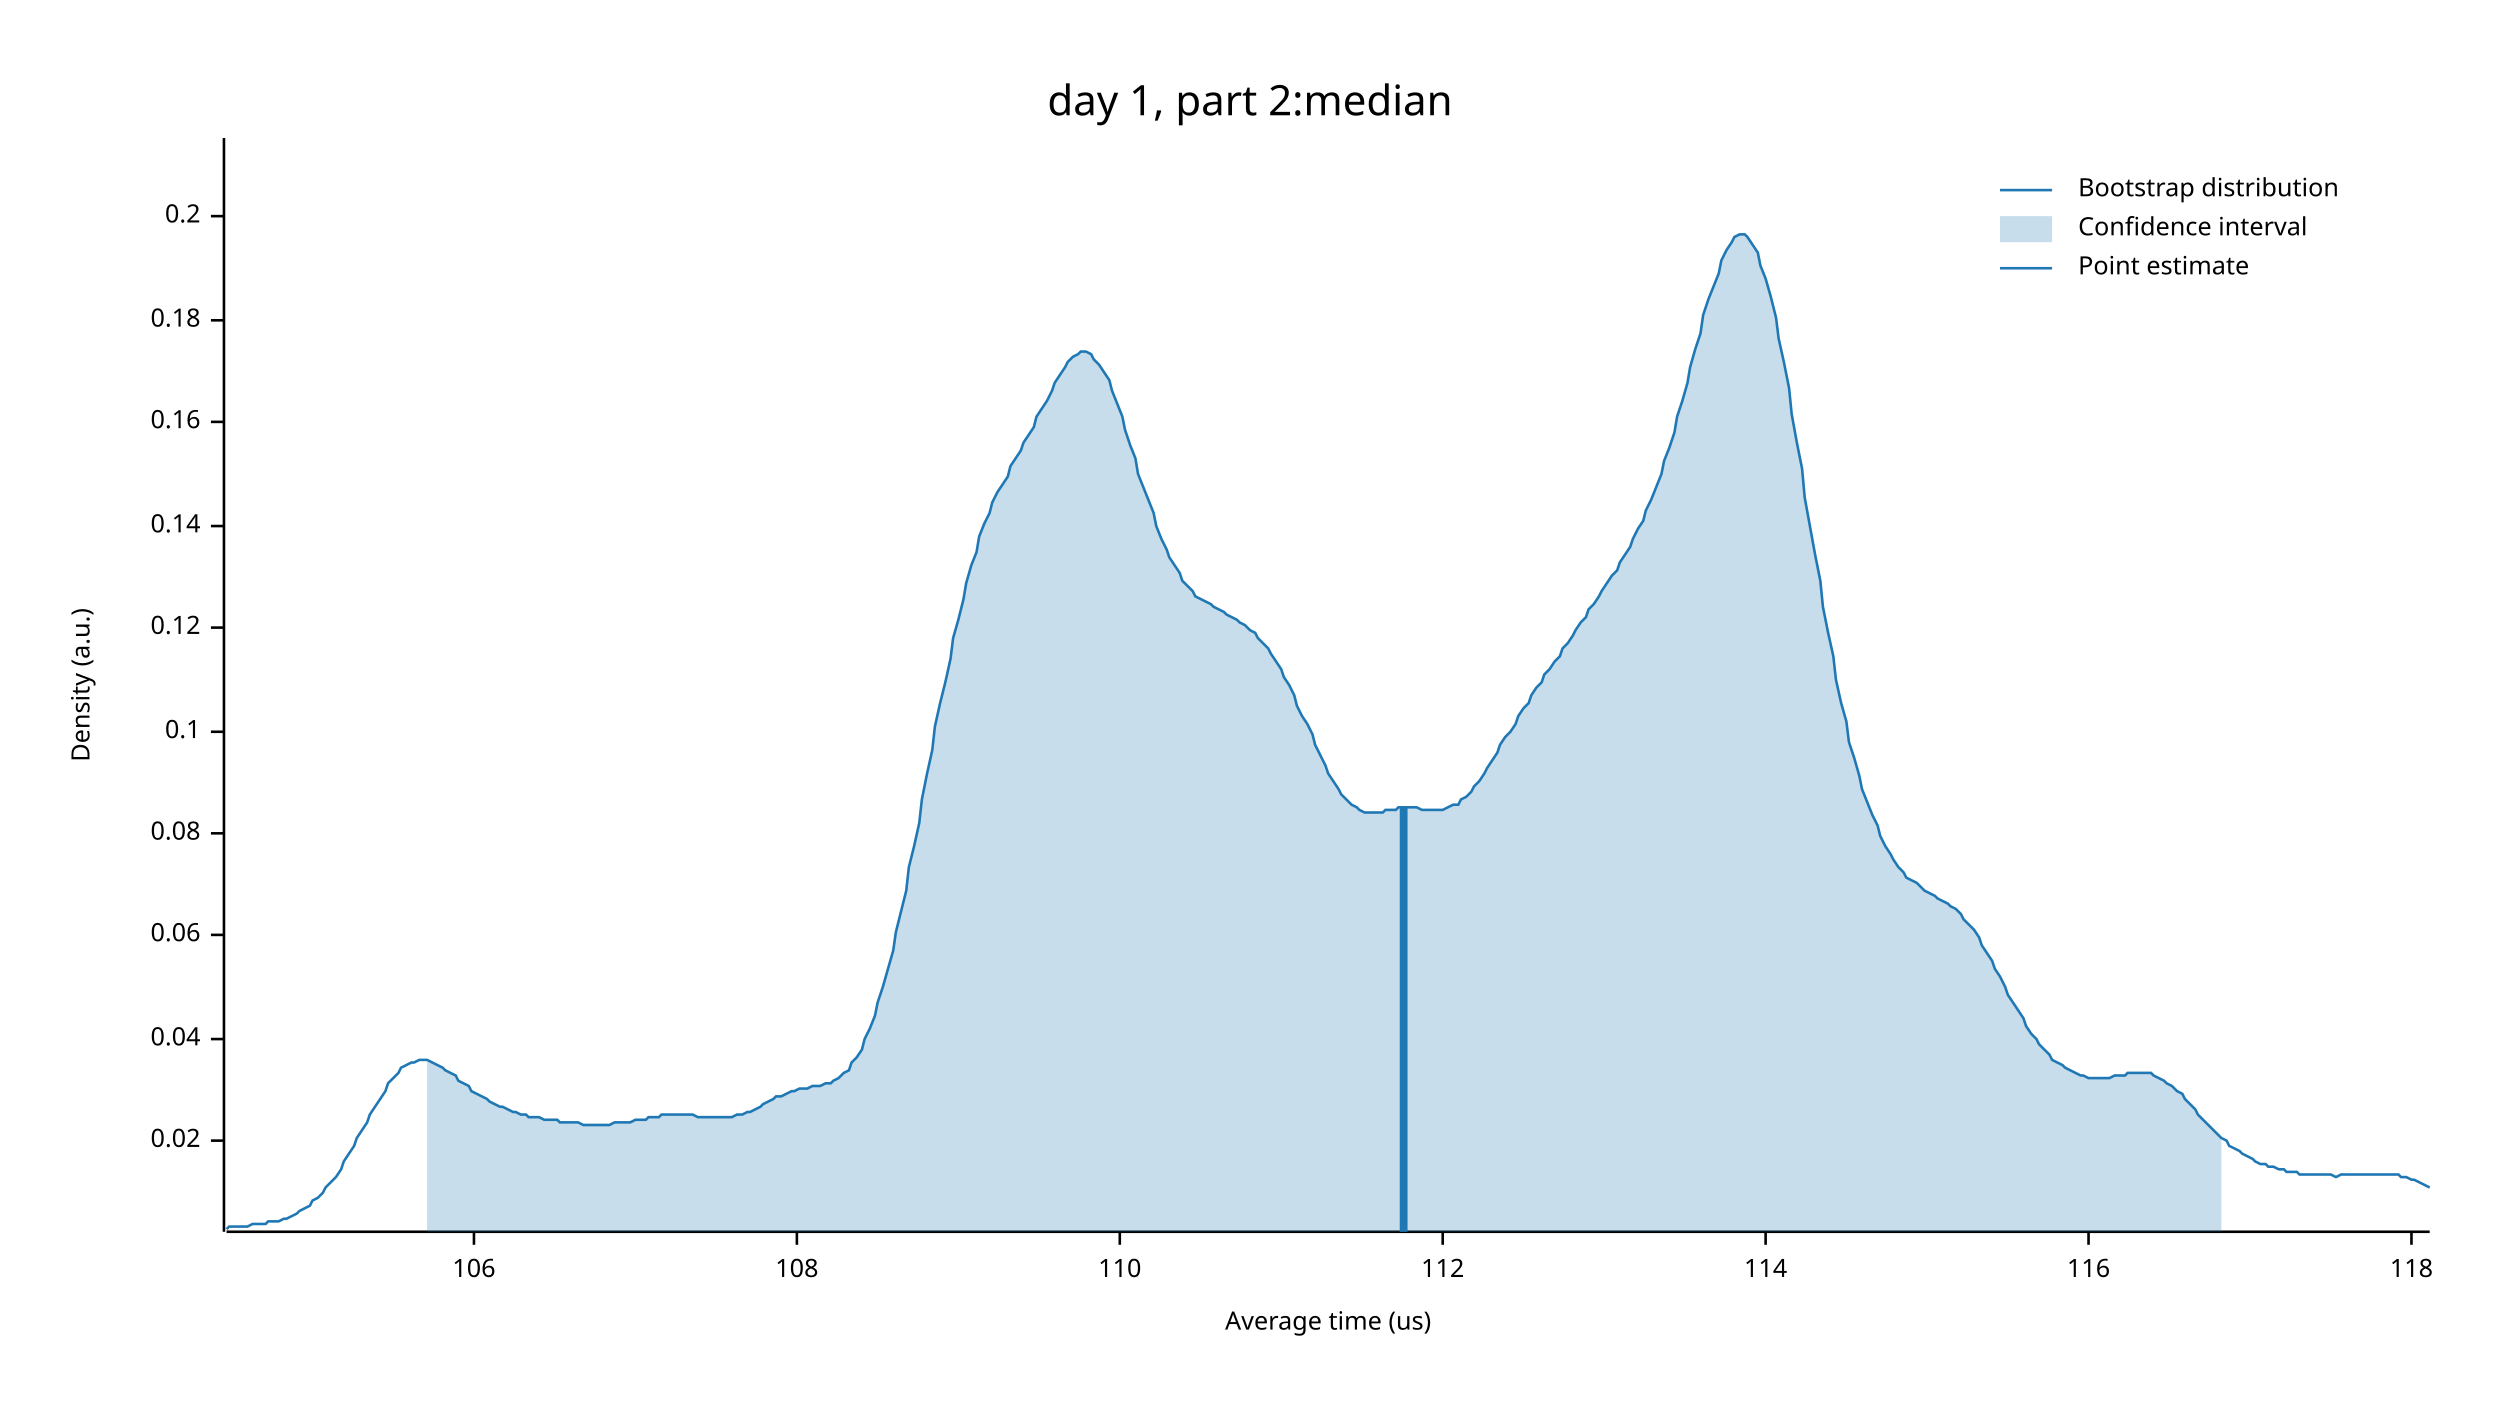
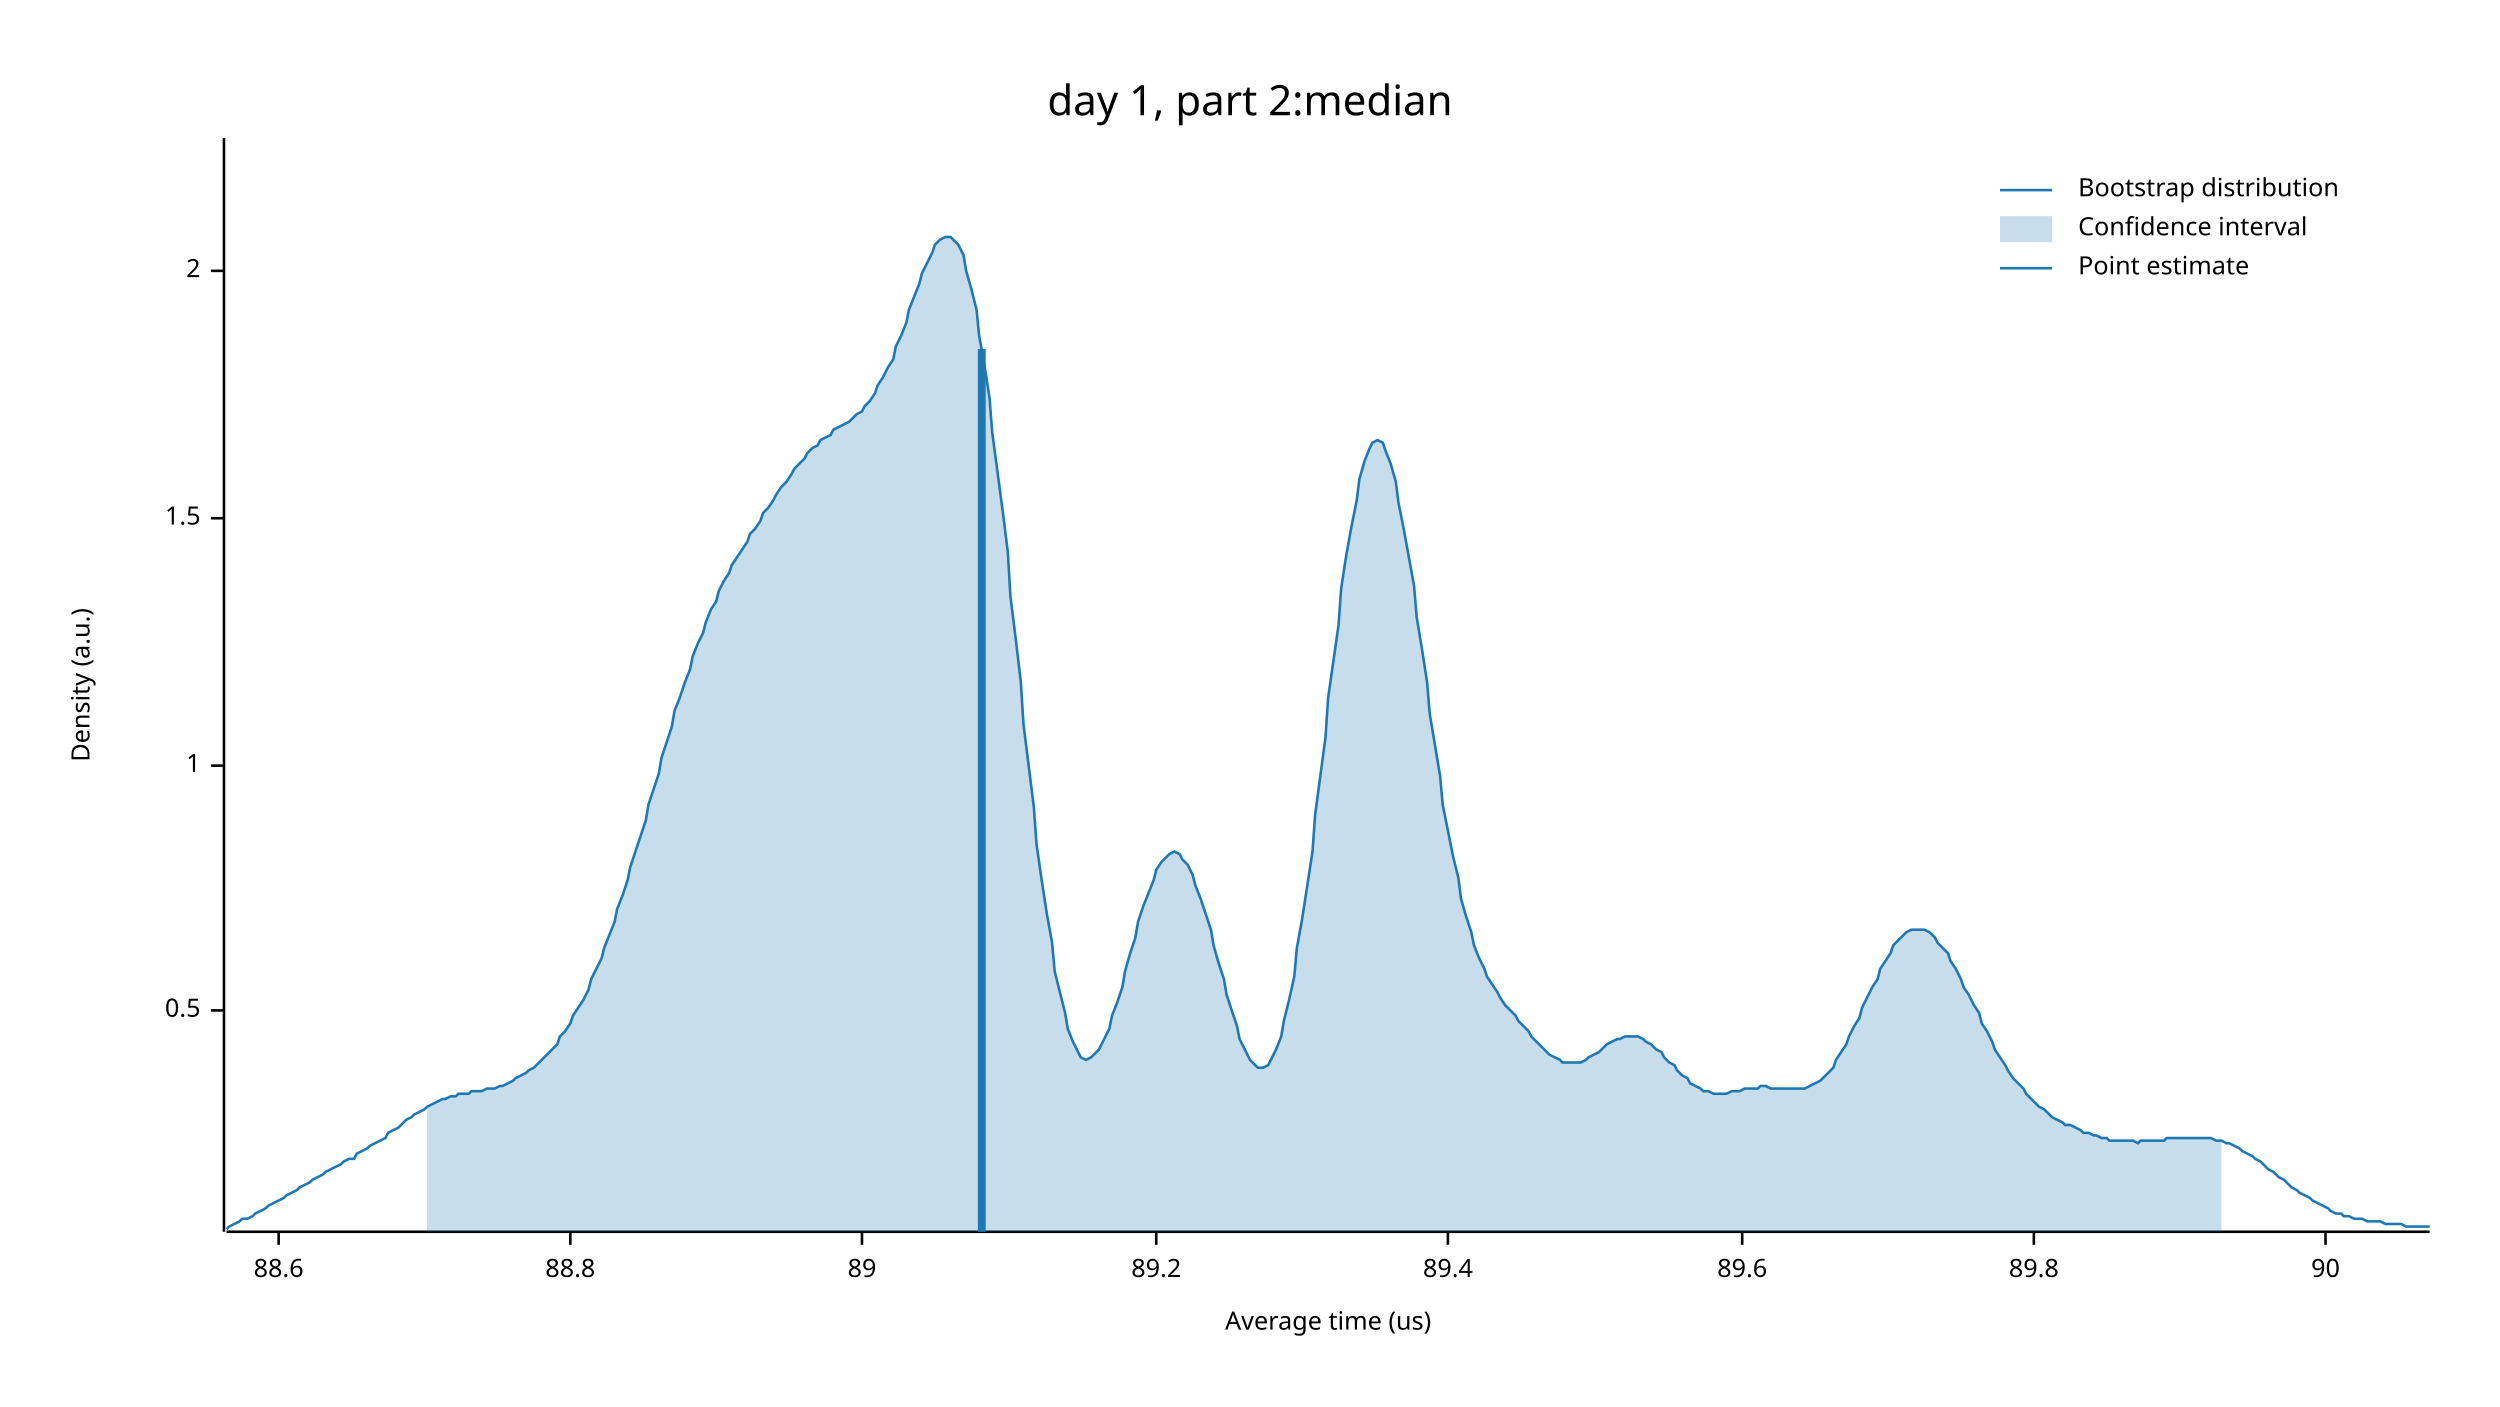
<svg xmlns="http://www.w3.org/2000/svg" width="960" height="540" viewBox="0 0 960 540">
  <text x="480" y="32" dy="0.76em" text-anchor="middle" font-family="sans-serif" font-size="16.129" opacity="1" fill="#000000">
day 1, part 2:median
</text>
  <text x="27" y="263" dy="0.76em" text-anchor="middle" font-family="sans-serif" font-size="9.677" opacity="1" fill="#000000" transform="rotate(270, 27, 263)">
Density (a.u.)
</text>
  <text x="510" y="513" dy="-0.5ex" text-anchor="middle" font-family="sans-serif" font-size="9.677" opacity="1" fill="#000000">
Average time (us)
</text>
  <polyline fill="none" opacity="1" stroke="#000000" stroke-width="1" points="86,53 86,473 " />
-   <text x="77" y="438" dy="0.5ex" text-anchor="end" font-family="sans-serif" font-size="9.677" opacity="1" fill="#000000">
- 0.02
+   <text x="77" y="388" dy="0.5ex" text-anchor="end" font-family="sans-serif" font-size="9.677" opacity="1" fill="#000000">
+ 0.5
</text>
-   <polyline fill="none" opacity="1" stroke="#000000" stroke-width="1" points="81,438 86,438 " />
-   <text x="77" y="399" dy="0.5ex" text-anchor="end" font-family="sans-serif" font-size="9.677" opacity="1" fill="#000000">
- 0.04
+   <polyline fill="none" opacity="1" stroke="#000000" stroke-width="1" points="81,388 86,388 " />
+   <text x="77" y="294" dy="0.5ex" text-anchor="end" font-family="sans-serif" font-size="9.677" opacity="1" fill="#000000">
+ 1
</text>
-   <polyline fill="none" opacity="1" stroke="#000000" stroke-width="1" points="81,399 86,399 " />
-   <text x="77" y="359" dy="0.5ex" text-anchor="end" font-family="sans-serif" font-size="9.677" opacity="1" fill="#000000">
- 0.06
+   <polyline fill="none" opacity="1" stroke="#000000" stroke-width="1" points="81,294 86,294 " />
+   <text x="77" y="199" dy="0.5ex" text-anchor="end" font-family="sans-serif" font-size="9.677" opacity="1" fill="#000000">
+ 1.5
</text>
-   <polyline fill="none" opacity="1" stroke="#000000" stroke-width="1" points="81,359 86,359 " />
-   <text x="77" y="320" dy="0.5ex" text-anchor="end" font-family="sans-serif" font-size="9.677" opacity="1" fill="#000000">
- 0.08
+   <polyline fill="none" opacity="1" stroke="#000000" stroke-width="1" points="81,199 86,199 " />
+   <text x="77" y="104" dy="0.5ex" text-anchor="end" font-family="sans-serif" font-size="9.677" opacity="1" fill="#000000">
+ 2
</text>
-   <polyline fill="none" opacity="1" stroke="#000000" stroke-width="1" points="81,320 86,320 " />
-   <text x="77" y="281" dy="0.5ex" text-anchor="end" font-family="sans-serif" font-size="9.677" opacity="1" fill="#000000">
- 0.1
+   <polyline fill="none" opacity="1" stroke="#000000" stroke-width="1" points="81,104 86,104 " />
+   <polyline fill="none" opacity="1" stroke="#000000" stroke-width="1" points="87,473 933,473 " />
+   <text x="107" y="483" dy="0.76em" text-anchor="middle" font-family="sans-serif" font-size="9.677" opacity="1" fill="#000000">
+ 88.6
</text>
-   <polyline fill="none" opacity="1" stroke="#000000" stroke-width="1" points="81,281 86,281 " />
-   <text x="77" y="241" dy="0.5ex" text-anchor="end" font-family="sans-serif" font-size="9.677" opacity="1" fill="#000000">
- 0.12
+   <polyline fill="none" opacity="1" stroke="#000000" stroke-width="1" points="107,473 107,478 " />
+   <text x="219" y="483" dy="0.76em" text-anchor="middle" font-family="sans-serif" font-size="9.677" opacity="1" fill="#000000">
+ 88.8
</text>
-   <polyline fill="none" opacity="1" stroke="#000000" stroke-width="1" points="81,241 86,241 " />
-   <text x="77" y="202" dy="0.5ex" text-anchor="end" font-family="sans-serif" font-size="9.677" opacity="1" fill="#000000">
- 0.14
+   <polyline fill="none" opacity="1" stroke="#000000" stroke-width="1" points="219,473 219,478 " />
+   <text x="331" y="483" dy="0.76em" text-anchor="middle" font-family="sans-serif" font-size="9.677" opacity="1" fill="#000000">
+ 89
</text>
-   <polyline fill="none" opacity="1" stroke="#000000" stroke-width="1" points="81,202 86,202 " />
-   <text x="77" y="162" dy="0.5ex" text-anchor="end" font-family="sans-serif" font-size="9.677" opacity="1" fill="#000000">
- 0.16
+   <polyline fill="none" opacity="1" stroke="#000000" stroke-width="1" points="331,473 331,478 " />
+   <text x="444" y="483" dy="0.76em" text-anchor="middle" font-family="sans-serif" font-size="9.677" opacity="1" fill="#000000">
+ 89.2
</text>
-   <polyline fill="none" opacity="1" stroke="#000000" stroke-width="1" points="81,162 86,162 " />
-   <text x="77" y="123" dy="0.5ex" text-anchor="end" font-family="sans-serif" font-size="9.677" opacity="1" fill="#000000">
- 0.18
+   <polyline fill="none" opacity="1" stroke="#000000" stroke-width="1" points="444,473 444,478 " />
+   <text x="556" y="483" dy="0.76em" text-anchor="middle" font-family="sans-serif" font-size="9.677" opacity="1" fill="#000000">
+ 89.4
</text>
-   <polyline fill="none" opacity="1" stroke="#000000" stroke-width="1" points="81,123 86,123 " />
-   <text x="77" y="83" dy="0.5ex" text-anchor="end" font-family="sans-serif" font-size="9.677" opacity="1" fill="#000000">
- 0.2
+   <polyline fill="none" opacity="1" stroke="#000000" stroke-width="1" points="556,473 556,478 " />
+   <text x="669" y="483" dy="0.76em" text-anchor="middle" font-family="sans-serif" font-size="9.677" opacity="1" fill="#000000">
+ 89.6
</text>
-   <polyline fill="none" opacity="1" stroke="#000000" stroke-width="1" points="81,83 86,83 " />
-   <polyline fill="none" opacity="1" stroke="#000000" stroke-width="1" points="87,473 933,473 " />
-   <text x="182" y="483" dy="0.76em" text-anchor="middle" font-family="sans-serif" font-size="9.677" opacity="1" fill="#000000">
- 106
+   <polyline fill="none" opacity="1" stroke="#000000" stroke-width="1" points="669,473 669,478 " />
+   <text x="781" y="483" dy="0.76em" text-anchor="middle" font-family="sans-serif" font-size="9.677" opacity="1" fill="#000000">
+ 89.8
</text>
-   <polyline fill="none" opacity="1" stroke="#000000" stroke-width="1" points="182,473 182,478 " />
-   <text x="306" y="483" dy="0.76em" text-anchor="middle" font-family="sans-serif" font-size="9.677" opacity="1" fill="#000000">
- 108
+   <polyline fill="none" opacity="1" stroke="#000000" stroke-width="1" points="781,473 781,478 " />
+   <text x="893" y="483" dy="0.76em" text-anchor="middle" font-family="sans-serif" font-size="9.677" opacity="1" fill="#000000">
+ 90
</text>
-   <polyline fill="none" opacity="1" stroke="#000000" stroke-width="1" points="306,473 306,478 " />
-   <text x="430" y="483" dy="0.76em" text-anchor="middle" font-family="sans-serif" font-size="9.677" opacity="1" fill="#000000">
- 110
- </text>
-   <polyline fill="none" opacity="1" stroke="#000000" stroke-width="1" points="430,473 430,478 " />
-   <text x="554" y="483" dy="0.76em" text-anchor="middle" font-family="sans-serif" font-size="9.677" opacity="1" fill="#000000">
- 112
- </text>
-   <polyline fill="none" opacity="1" stroke="#000000" stroke-width="1" points="554,473 554,478 " />
-   <text x="678" y="483" dy="0.76em" text-anchor="middle" font-family="sans-serif" font-size="9.677" opacity="1" fill="#000000">
- 114
- </text>
-   <polyline fill="none" opacity="1" stroke="#000000" stroke-width="1" points="678,473 678,478 " />
-   <text x="802" y="483" dy="0.76em" text-anchor="middle" font-family="sans-serif" font-size="9.677" opacity="1" fill="#000000">
- 116
- </text>
-   <polyline fill="none" opacity="1" stroke="#000000" stroke-width="1" points="802,473 802,478 " />
-   <text x="926" y="483" dy="0.76em" text-anchor="middle" font-family="sans-serif" font-size="9.677" opacity="1" fill="#000000">
- 118
- </text>
-   <polyline fill="none" opacity="1" stroke="#000000" stroke-width="1" points="926,473 926,478 " />
-   <polyline fill="none" opacity="1" stroke="#1F78B4" stroke-width="1" points="87,472 88,471 90,471 92,471 93,471 95,471 97,470 98,470 100,470 102,470 103,469 105,469 107,469 109,468 110,468 112,467 114,466 115,465 117,464 119,463 120,461 122,460 124,458 125,456 127,454 129,452 131,449 132,446 134,443 136,440 137,437 139,434 141,431 142,428 144,425 146,422 148,419 149,416 151,414 153,412 154,410 156,409 158,408 159,408 161,407 163,407 164,407 166,408 168,409 170,410 171,411 173,412 175,413 176,415 178,416 180,417 181,419 183,420 185,421 187,422 188,423 190,424 192,425 193,425 195,426 197,427 198,427 200,428 202,428 203,429 205,429 207,429 209,430 210,430 212,430 214,430 215,431 217,431 219,431 220,431 222,431 224,432 226,432 227,432 229,432 231,432 232,432 234,432 236,431 237,431 239,431 241,431 242,431 244,430 246,430 248,430 249,429 251,429 253,429 254,428 256,428 258,428 259,428 261,428 263,428 265,428 266,428 268,429 270,429 271,429 273,429 275,429 276,429 278,429 280,429 281,429 283,428 285,428 287,427 288,427 290,426 292,425 293,424 295,423 297,422 298,421 300,421 302,420 304,419 305,419 307,418 309,418 310,418 312,417 314,417 315,417 317,416 319,416 320,415 322,414 324,412 326,411 327,408 329,406 331,403 332,399 334,395 336,390 337,385 339,379 341,372 343,365 344,358 346,350 348,342 349,333 351,325 353,316 354,307 356,297 358,288 359,279 361,270 363,262 365,253 366,245 368,238 370,230 371,224 373,217 375,212 376,206 378,201 380,197 381,193 383,189 385,186 387,183 388,179 390,176 392,173 393,170 395,167 397,164 398,160 400,157 402,154 404,150 405,147 407,144 409,141 410,139 412,137 414,136 415,135 417,135 419,136 420,138 422,140 424,143 426,146 427,150 429,155 431,160 432,165 434,171 436,176 437,182 439,187 441,192 443,197 444,202 446,207 448,211 449,214 451,217 453,220 454,223 456,225 458,227 459,229 461,230 463,231 465,232 466,233 468,234 470,235 471,236 473,237 475,238 476,239 478,240 480,242 482,243 483,245 485,247 487,249 488,251 490,254 492,257 493,260 495,263 497,267 498,271 500,275 502,278 504,282 505,286 507,290 509,294 510,297 512,300 514,303 515,305 517,307 519,309 521,310 522,311 524,312 526,312 527,312 529,312 531,312 532,311 534,311 536,311 537,310 539,310 541,310 543,310 544,310 546,311 548,311 549,311 551,311 553,311 554,311 556,310 558,309 560,309 561,307 563,306 565,304 566,302 568,300 570,297 571,295 573,292 575,289 576,286 578,283 580,281 582,278 583,275 585,272 587,270 588,267 590,264 592,262 593,259 595,257 597,254 599,252 600,249 602,247 604,244 605,242 607,239 609,237 610,234 612,232 614,229 615,227 617,224 619,221 621,219 622,216 624,213 626,210 627,207 629,203 631,200 632,196 634,192 636,187 638,182 639,177 641,172 643,166 644,160 646,154 648,147 649,141 651,134 653,128 654,121 656,115 658,110 660,105 661,100 663,96 665,93 666,91 668,90 670,90 671,91 673,94 675,97 676,102 678,107 680,114 682,122 683,130 685,139 687,149 688,159 690,170 692,180 693,191 695,202 697,213 699,223 700,233 702,243 704,252 705,261 707,270 709,277 710,285 712,291 714,298 715,303 717,308 719,313 721,317 722,321 724,325 726,328 727,330 729,333 731,335 732,337 734,338 736,339 738,341 739,342 741,343 743,344 744,345 746,346 748,347 749,348 751,349 753,351 754,353 756,355 758,357 760,360 761,363 763,366 765,369 766,372 768,375 770,379 771,382 773,385 775,388 777,391 778,394 780,397 782,399 783,401 785,403 787,405 788,407 790,408 792,409 793,410 795,411 797,412 799,413 800,413 802,414 804,414 805,414 807,414 809,414 810,414 812,413 814,413 816,413 817,412 819,412 821,412 822,412 824,412 826,412 827,413 829,414 831,415 832,416 834,417 836,419 838,420 839,422 841,424 843,426 844,428 846,430 848,432 849,433 851,435 853,437 855,438 856,440 858,441 860,442 861,443 863,444 865,445 866,446 868,447 870,447 871,448 873,448 875,449 877,449 878,450 880,450 882,450 883,451 885,451 887,451 888,451 890,451 892,451 894,451 895,451 897,452 899,451 900,451 902,451 904,451 905,451 907,451 909,451 910,451 912,451 914,451 916,451 917,451 919,451 921,451 922,452 924,452 926,453 927,453 929,454 931,455 933,456 " />
-   <polygon opacity="0.25" fill="#1F78B4" points="164,407 166,408 168,409 170,410 171,411 173,412 175,413 176,415 178,416 180,417 181,419 183,420 185,421 187,422 188,423 190,424 192,425 193,425 195,426 197,427 198,427 200,428 202,428 203,429 205,429 207,429 209,430 210,430 212,430 214,430 215,431 217,431 219,431 220,431 222,431 224,432 226,432 227,432 229,432 231,432 232,432 234,432 236,431 237,431 239,431 241,431 242,431 244,430 246,430 248,430 249,429 251,429 253,429 254,428 256,428 258,428 259,428 261,428 263,428 265,428 266,428 268,429 270,429 271,429 273,429 275,429 276,429 278,429 280,429 281,429 283,428 285,428 287,427 288,427 290,426 292,425 293,424 295,423 297,422 298,421 300,421 302,420 304,419 305,419 307,418 309,418 310,418 312,417 314,417 315,417 317,416 319,416 320,415 322,414 324,412 326,411 327,408 329,406 331,403 332,399 334,395 336,390 337,385 339,379 341,372 343,365 344,358 346,350 348,342 349,333 351,325 353,316 354,307 356,297 358,288 359,279 361,270 363,262 365,253 366,245 368,238 370,230 371,224 373,217 375,212 376,206 378,201 380,197 381,193 383,189 385,186 387,183 388,179 390,176 392,173 393,170 395,167 397,164 398,160 400,157 402,154 404,150 405,147 407,144 409,141 410,139 412,137 414,136 415,135 417,135 419,136 420,138 422,140 424,143 426,146 427,150 429,155 431,160 432,165 434,171 436,176 437,182 439,187 441,192 443,197 444,202 446,207 448,211 449,214 451,217 453,220 454,223 456,225 458,227 459,229 461,230 463,231 465,232 466,233 468,234 470,235 471,236 473,237 475,238 476,239 478,240 480,242 482,243 483,245 485,247 487,249 488,251 490,254 492,257 493,260 495,263 497,267 498,271 500,275 502,278 504,282 505,286 507,290 509,294 510,297 512,300 514,303 515,305 517,307 519,309 521,310 522,311 524,312 526,312 527,312 529,312 531,312 532,311 534,311 536,311 537,310 539,310 541,310 543,310 544,310 546,311 548,311 549,311 551,311 553,311 554,311 556,310 558,309 560,309 561,307 563,306 565,304 566,302 568,300 570,297 571,295 573,292 575,289 576,286 578,283 580,281 582,278 583,275 585,272 587,270 588,267 590,264 592,262 593,259 595,257 597,254 599,252 600,249 602,247 604,244 605,242 607,239 609,237 610,234 612,232 614,229 615,227 617,224 619,221 621,219 622,216 624,213 626,210 627,207 629,203 631,200 632,196 634,192 636,187 638,182 639,177 641,172 643,166 644,160 646,154 648,147 649,141 651,134 653,128 654,121 656,115 658,110 660,105 661,100 663,96 665,93 666,91 668,90 670,90 671,91 673,94 675,97 676,102 678,107 680,114 682,122 683,130 685,139 687,149 688,159 690,170 692,180 693,191 695,202 697,213 699,223 700,233 702,243 704,252 705,261 707,270 709,277 710,285 712,291 714,298 715,303 717,308 719,313 721,317 722,321 724,325 726,328 727,330 729,333 731,335 732,337 734,338 736,339 738,341 739,342 741,343 743,344 744,345 746,346 748,347 749,348 751,349 753,351 754,353 756,355 758,357 760,360 761,363 763,366 765,369 766,372 768,375 770,379 771,382 773,385 775,388 777,391 778,394 780,397 782,399 783,401 785,403 787,405 788,407 790,408 792,409 793,410 795,411 797,412 799,413 800,413 802,414 804,414 805,414 807,414 809,414 810,414 812,413 814,413 816,413 817,412 819,412 821,412 822,412 824,412 826,412 827,413 829,414 831,415 832,416 834,417 836,419 838,420 839,422 841,424 843,426 844,428 846,430 848,432 849,433 851,435 853,437 853,473 164,473 " />
-   <polyline fill="none" opacity="1" stroke="#1F78B4" stroke-width="3" points="539,473 539,310 " />
+   <polyline fill="none" opacity="1" stroke="#000000" stroke-width="1" points="893,473 893,478 " />
+   <polyline fill="none" opacity="1" stroke="#1F78B4" stroke-width="1" points="87,472 88,471 90,470 92,469 93,468 95,468 97,467 98,466 100,465 102,464 103,463 105,462 107,461 109,460 110,459 112,458 114,457 115,456 117,455 119,454 120,453 122,452 124,451 125,450 127,449 129,448 131,447 132,446 134,445 136,445 137,443 139,442 141,441 142,440 144,439 146,438 148,437 149,435 151,434 153,433 154,432 156,430 158,429 159,428 161,427 163,426 164,425 166,424 168,423 170,422 171,422 173,421 175,421 176,420 178,420 180,420 181,419 183,419 185,419 187,418 188,418 190,418 192,417 193,417 195,416 197,415 198,414 200,413 202,412 203,411 205,410 207,408 209,406 210,405 212,403 214,401 215,398 217,396 219,393 220,390 222,387 224,384 226,380 227,376 229,372 231,368 232,364 234,359 236,354 237,349 239,344 241,338 242,333 244,327 246,321 248,315 249,309 251,303 253,297 254,291 256,285 258,279 259,273 261,268 263,262 265,257 266,252 268,247 270,243 271,239 273,234 275,231 276,227 278,223 280,220 281,217 283,214 285,211 287,208 288,205 290,203 292,200 293,197 295,195 297,192 298,190 300,187 302,185 304,182 305,180 307,178 309,176 310,174 312,172 314,171 315,169 317,168 319,167 320,165 322,164 324,163 326,162 327,161 329,159 331,158 332,156 334,154 336,151 337,148 339,145 341,141 343,138 344,133 346,129 348,124 349,119 351,114 353,109 354,105 356,101 358,97 359,94 361,92 363,91 365,91 366,92 368,94 370,98 371,104 373,111 375,119 376,129 378,140 380,153 381,166 383,181 385,196 387,212 388,229 390,245 392,262 393,278 395,294 397,310 398,324 400,338 402,351 404,362 405,373 407,381 409,389 410,395 412,400 414,404 415,406 417,407 419,406 420,405 422,403 424,399 426,395 427,390 429,385 431,379 432,373 434,366 436,360 437,354 439,348 441,343 443,338 444,334 446,331 448,329 449,328 451,327 453,328 454,330 456,332 458,336 459,340 461,345 463,351 465,357 466,363 468,370 470,376 471,382 473,388 475,394 476,399 478,403 480,407 482,409 483,410 485,410 487,409 488,407 490,403 492,398 493,392 495,384 497,375 498,364 500,353 502,340 504,327 505,313 507,298 509,283 510,268 512,254 514,240 515,226 517,213 519,202 521,192 522,184 524,177 526,172 527,170 529,169 531,170 532,173 534,178 536,185 537,193 539,203 541,214 543,225 544,237 546,249 548,262 549,274 551,286 553,298 554,309 556,319 558,329 560,337 561,345 563,352 565,358 566,363 568,368 570,372 571,375 573,378 575,381 576,383 578,386 580,388 582,390 583,392 585,394 587,396 588,398 590,400 592,402 593,403 595,405 597,406 599,407 600,408 602,408 604,408 605,408 607,408 609,407 610,406 612,405 614,404 615,403 617,401 619,400 621,399 622,399 624,398 626,398 627,398 629,398 631,399 632,400 634,401 636,403 638,404 639,406 641,408 643,409 644,411 646,413 648,414 649,416 651,417 653,418 654,419 656,419 658,420 660,420 661,420 663,420 665,419 666,419 668,419 670,418 671,418 673,418 675,418 676,417 678,417 680,418 682,418 683,418 685,418 687,418 688,418 690,418 692,418 693,418 695,417 697,416 699,415 700,414 702,412 704,410 705,407 707,404 709,401 710,398 712,394 714,391 715,387 717,383 719,379 721,376 722,372 724,369 726,366 727,363 729,361 731,359 732,358 734,357 736,357 738,357 739,357 741,358 743,360 744,362 746,364 748,366 749,369 751,372 753,376 754,379 756,382 758,386 760,389 761,393 763,396 765,400 766,403 768,406 770,409 771,411 773,414 775,416 777,418 778,420 780,422 782,424 783,425 785,426 787,428 788,429 790,430 792,431 793,432 795,432 797,433 799,434 800,435 802,435 804,436 805,436 807,437 809,437 810,438 812,438 814,438 816,438 817,438 819,438 821,439 822,438 824,438 826,438 827,438 829,438 831,438 832,437 834,437 836,437 838,437 839,437 841,437 843,437 844,437 846,437 848,437 849,437 851,438 853,438 855,439 856,439 858,440 860,441 861,442 863,443 865,444 866,445 868,446 870,448 871,449 873,450 875,452 877,453 878,454 880,456 882,457 883,458 885,459 887,460 888,461 890,462 892,463 894,464 895,465 897,466 899,466 900,467 902,467 904,468 905,468 907,468 909,469 910,469 912,469 914,469 916,470 917,470 919,470 921,470 922,470 924,471 926,471 927,471 929,471 931,471 933,471 " />
+   <polygon opacity="0.25" fill="#1F78B4" points="164,425 166,424 168,423 170,422 171,422 173,421 175,421 176,420 178,420 180,420 181,419 183,419 185,419 187,418 188,418 190,418 192,417 193,417 195,416 197,415 198,414 200,413 202,412 203,411 205,410 207,408 209,406 210,405 212,403 214,401 215,398 217,396 219,393 220,390 222,387 224,384 226,380 227,376 229,372 231,368 232,364 234,359 236,354 237,349 239,344 241,338 242,333 244,327 246,321 248,315 249,309 251,303 253,297 254,291 256,285 258,279 259,273 261,268 263,262 265,257 266,252 268,247 270,243 271,239 273,234 275,231 276,227 278,223 280,220 281,217 283,214 285,211 287,208 288,205 290,203 292,200 293,197 295,195 297,192 298,190 300,187 302,185 304,182 305,180 307,178 309,176 310,174 312,172 314,171 315,169 317,168 319,167 320,165 322,164 324,163 326,162 327,161 329,159 331,158 332,156 334,154 336,151 337,148 339,145 341,141 343,138 344,133 346,129 348,124 349,119 351,114 353,109 354,105 356,101 358,97 359,94 361,92 363,91 365,91 366,92 368,94 370,98 371,104 373,111 375,119 376,129 378,140 380,153 381,166 383,181 385,196 387,212 388,229 390,245 392,262 393,278 395,294 397,310 398,324 400,338 402,351 404,362 405,373 407,381 409,389 410,395 412,400 414,404 415,406 417,407 419,406 420,405 422,403 424,399 426,395 427,390 429,385 431,379 432,373 434,366 436,360 437,354 439,348 441,343 443,338 444,334 446,331 448,329 449,328 451,327 453,328 454,330 456,332 458,336 459,340 461,345 463,351 465,357 466,363 468,370 470,376 471,382 473,388 475,394 476,399 478,403 480,407 482,409 483,410 485,410 487,409 488,407 490,403 492,398 493,392 495,384 497,375 498,364 500,353 502,340 504,327 505,313 507,298 509,283 510,268 512,254 514,240 515,226 517,213 519,202 521,192 522,184 524,177 526,172 527,170 529,169 531,170 532,173 534,178 536,185 537,193 539,203 541,214 543,225 544,237 546,249 548,262 549,274 551,286 553,298 554,309 556,319 558,329 560,337 561,345 563,352 565,358 566,363 568,368 570,372 571,375 573,378 575,381 576,383 578,386 580,388 582,390 583,392 585,394 587,396 588,398 590,400 592,402 593,403 595,405 597,406 599,407 600,408 602,408 604,408 605,408 607,408 609,407 610,406 612,405 614,404 615,403 617,401 619,400 621,399 622,399 624,398 626,398 627,398 629,398 631,399 632,400 634,401 636,403 638,404 639,406 641,408 643,409 644,411 646,413 648,414 649,416 651,417 653,418 654,419 656,419 658,420 660,420 661,420 663,420 665,419 666,419 668,419 670,418 671,418 673,418 675,418 676,417 678,417 680,418 682,418 683,418 685,418 687,418 688,418 690,418 692,418 693,418 695,417 697,416 699,415 700,414 702,412 704,410 705,407 707,404 709,401 710,398 712,394 714,391 715,387 717,383 719,379 721,376 722,372 724,369 726,366 727,363 729,361 731,359 732,358 734,357 736,357 738,357 739,357 741,358 743,360 744,362 746,364 748,366 749,369 751,372 753,376 754,379 756,382 758,386 760,389 761,393 763,396 765,400 766,403 768,406 770,409 771,411 773,414 775,416 777,418 778,420 780,422 782,424 783,425 785,426 787,428 788,429 790,430 792,431 793,432 795,432 797,433 799,434 800,435 802,435 804,436 805,436 807,437 809,437 810,438 812,438 814,438 816,438 817,438 819,438 821,439 822,438 824,438 826,438 827,438 829,438 831,438 832,437 834,437 836,437 838,437 839,437 841,437 843,437 844,437 846,437 848,437 849,437 851,438 853,438 853,473 164,473 " />
+   <polyline fill="none" opacity="1" stroke="#1F78B4" stroke-width="3" points="377,473 377,134 " />
  <text x="798" y="68" dy="0.76em" text-anchor="start" font-family="sans-serif" font-size="9.677" opacity="1" fill="#000000">
Bootstrap distribution
</text>
  <text x="798" y="83" dy="0.76em" text-anchor="start" font-family="sans-serif" font-size="9.677" opacity="1" fill="#000000">
Confidence interval
</text>
  <text x="798" y="98" dy="0.76em" text-anchor="start" font-family="sans-serif" font-size="9.677" opacity="1" fill="#000000">
Point estimate
</text>
  <polyline fill="none" opacity="1" stroke="#1F78B4" stroke-width="1" points="768,73 788,73 " />
  <rect x="768" y="83" width="20" height="10" opacity="0.25" fill="#1F78B4" stroke="none" />
  <polyline fill="none" opacity="1" stroke="#1F78B4" stroke-width="1" points="768,103 788,103 " />
</svg>
